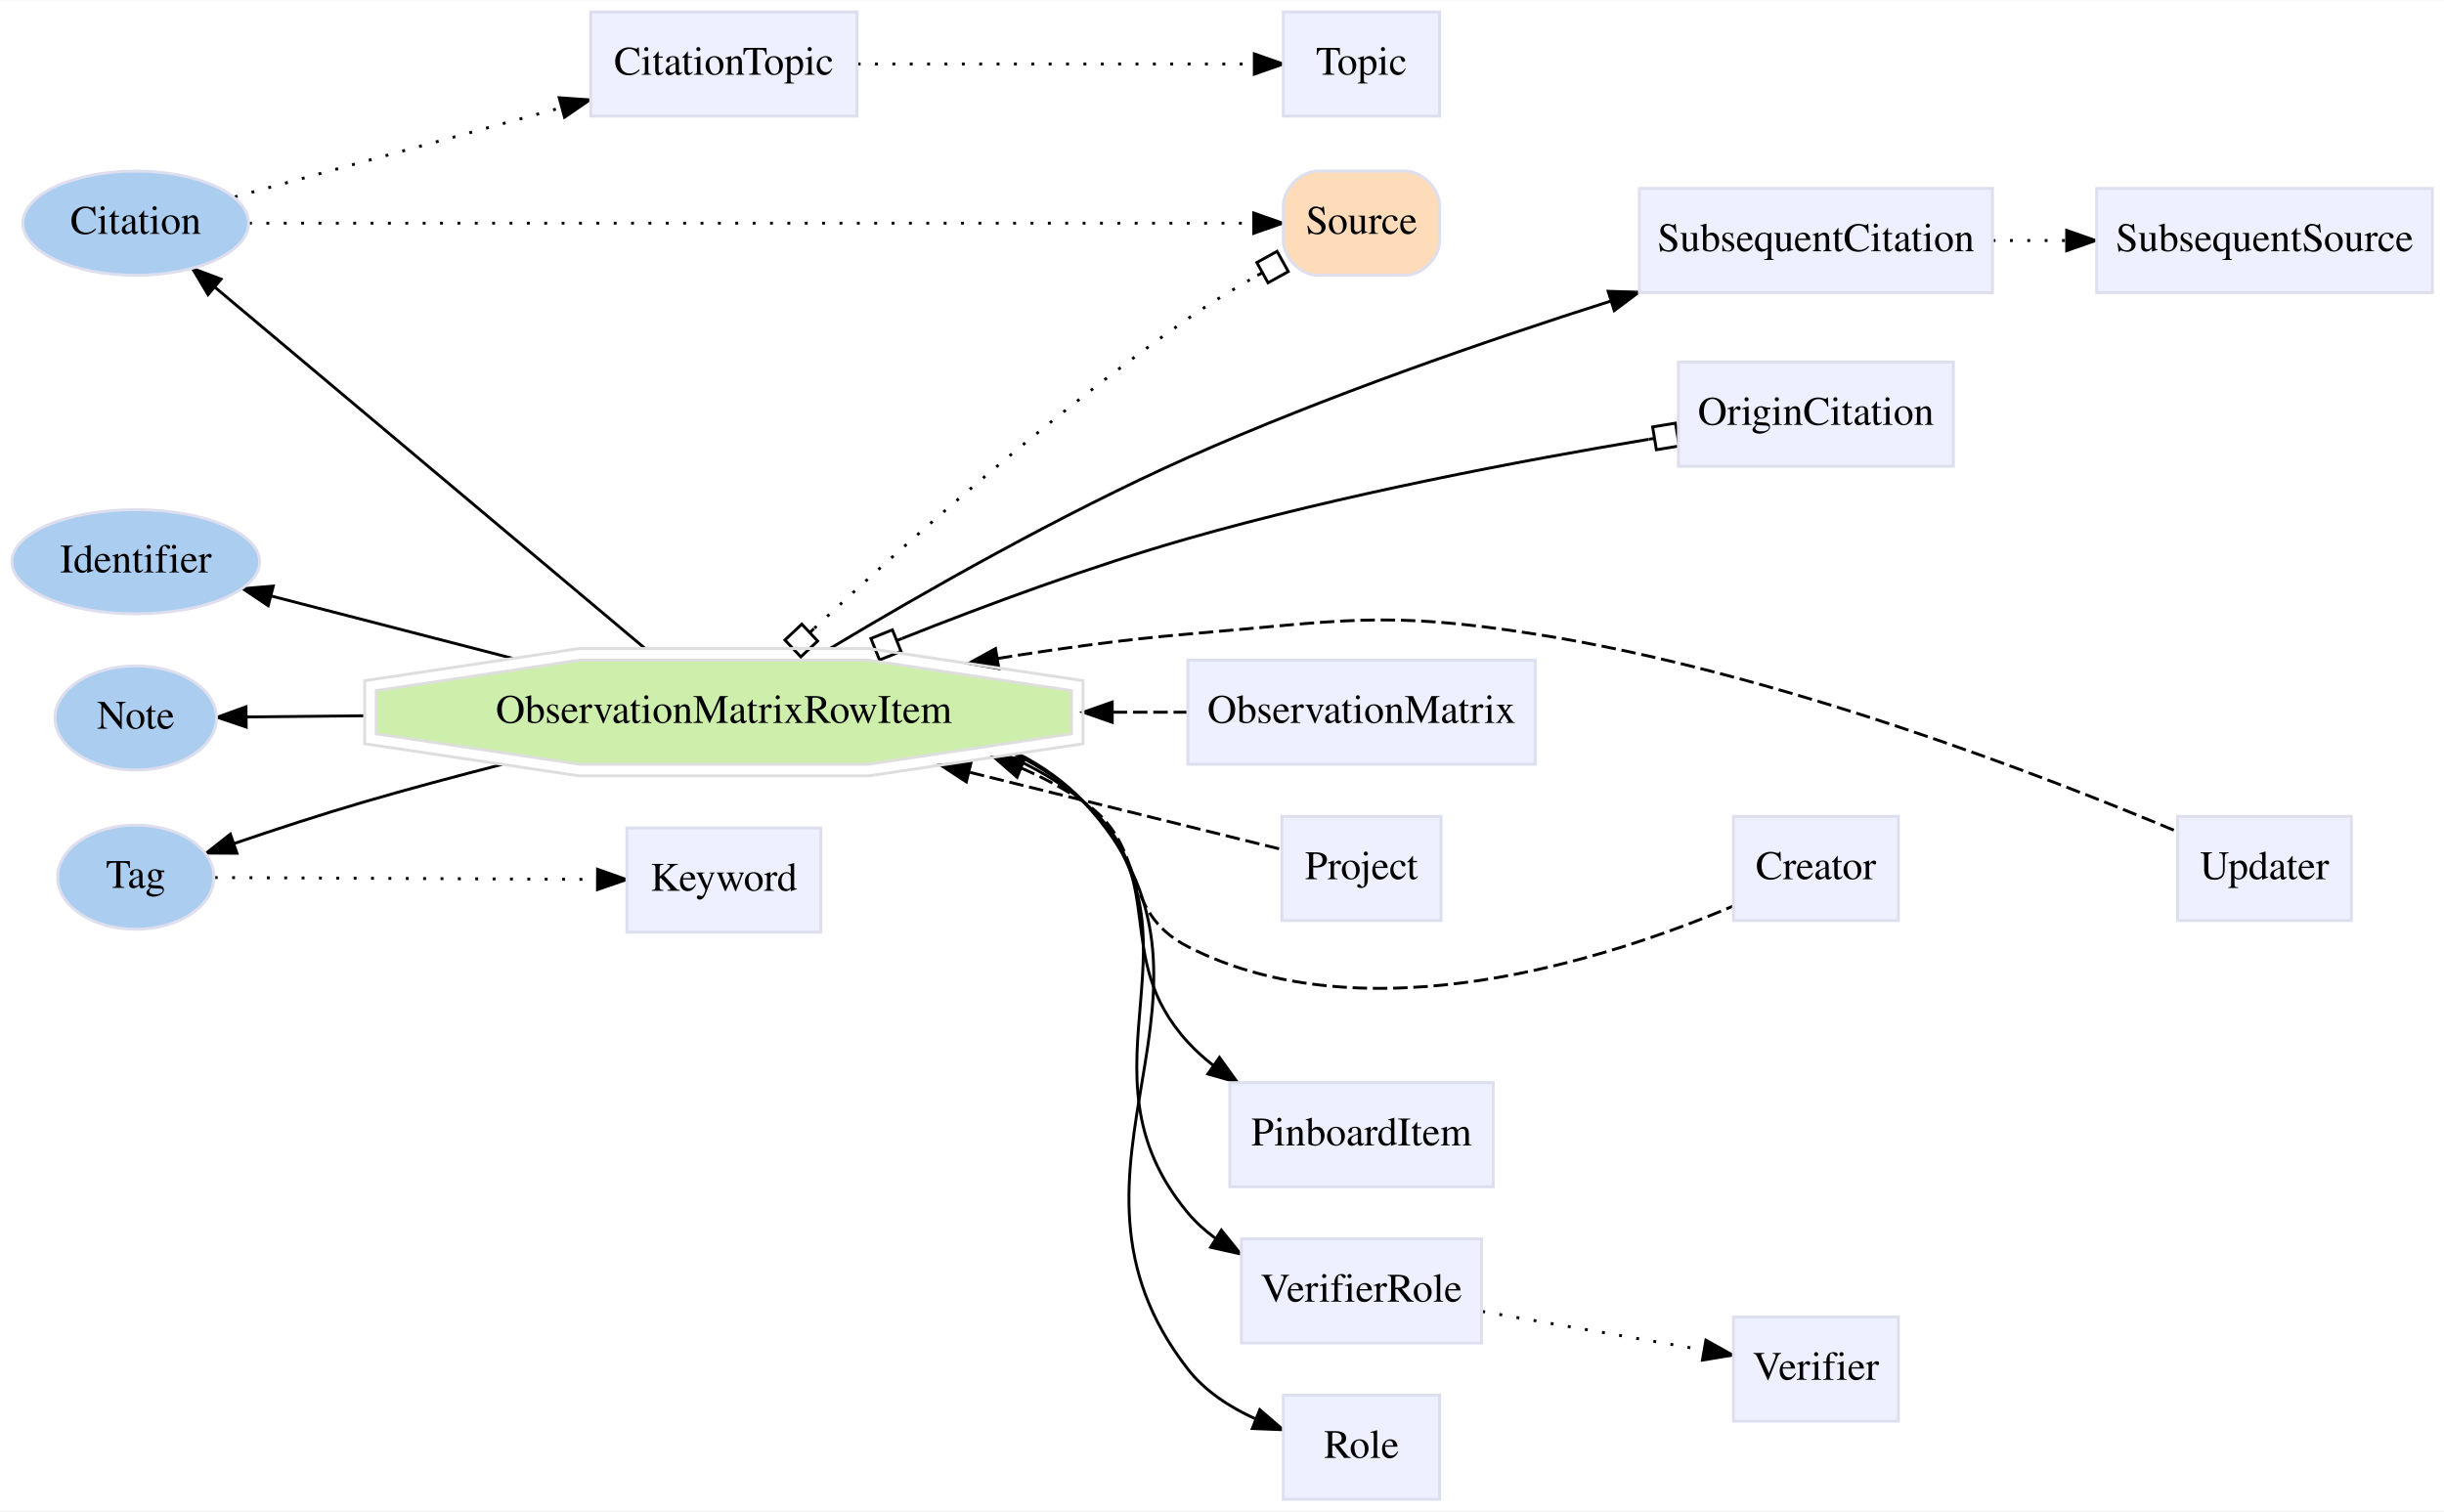
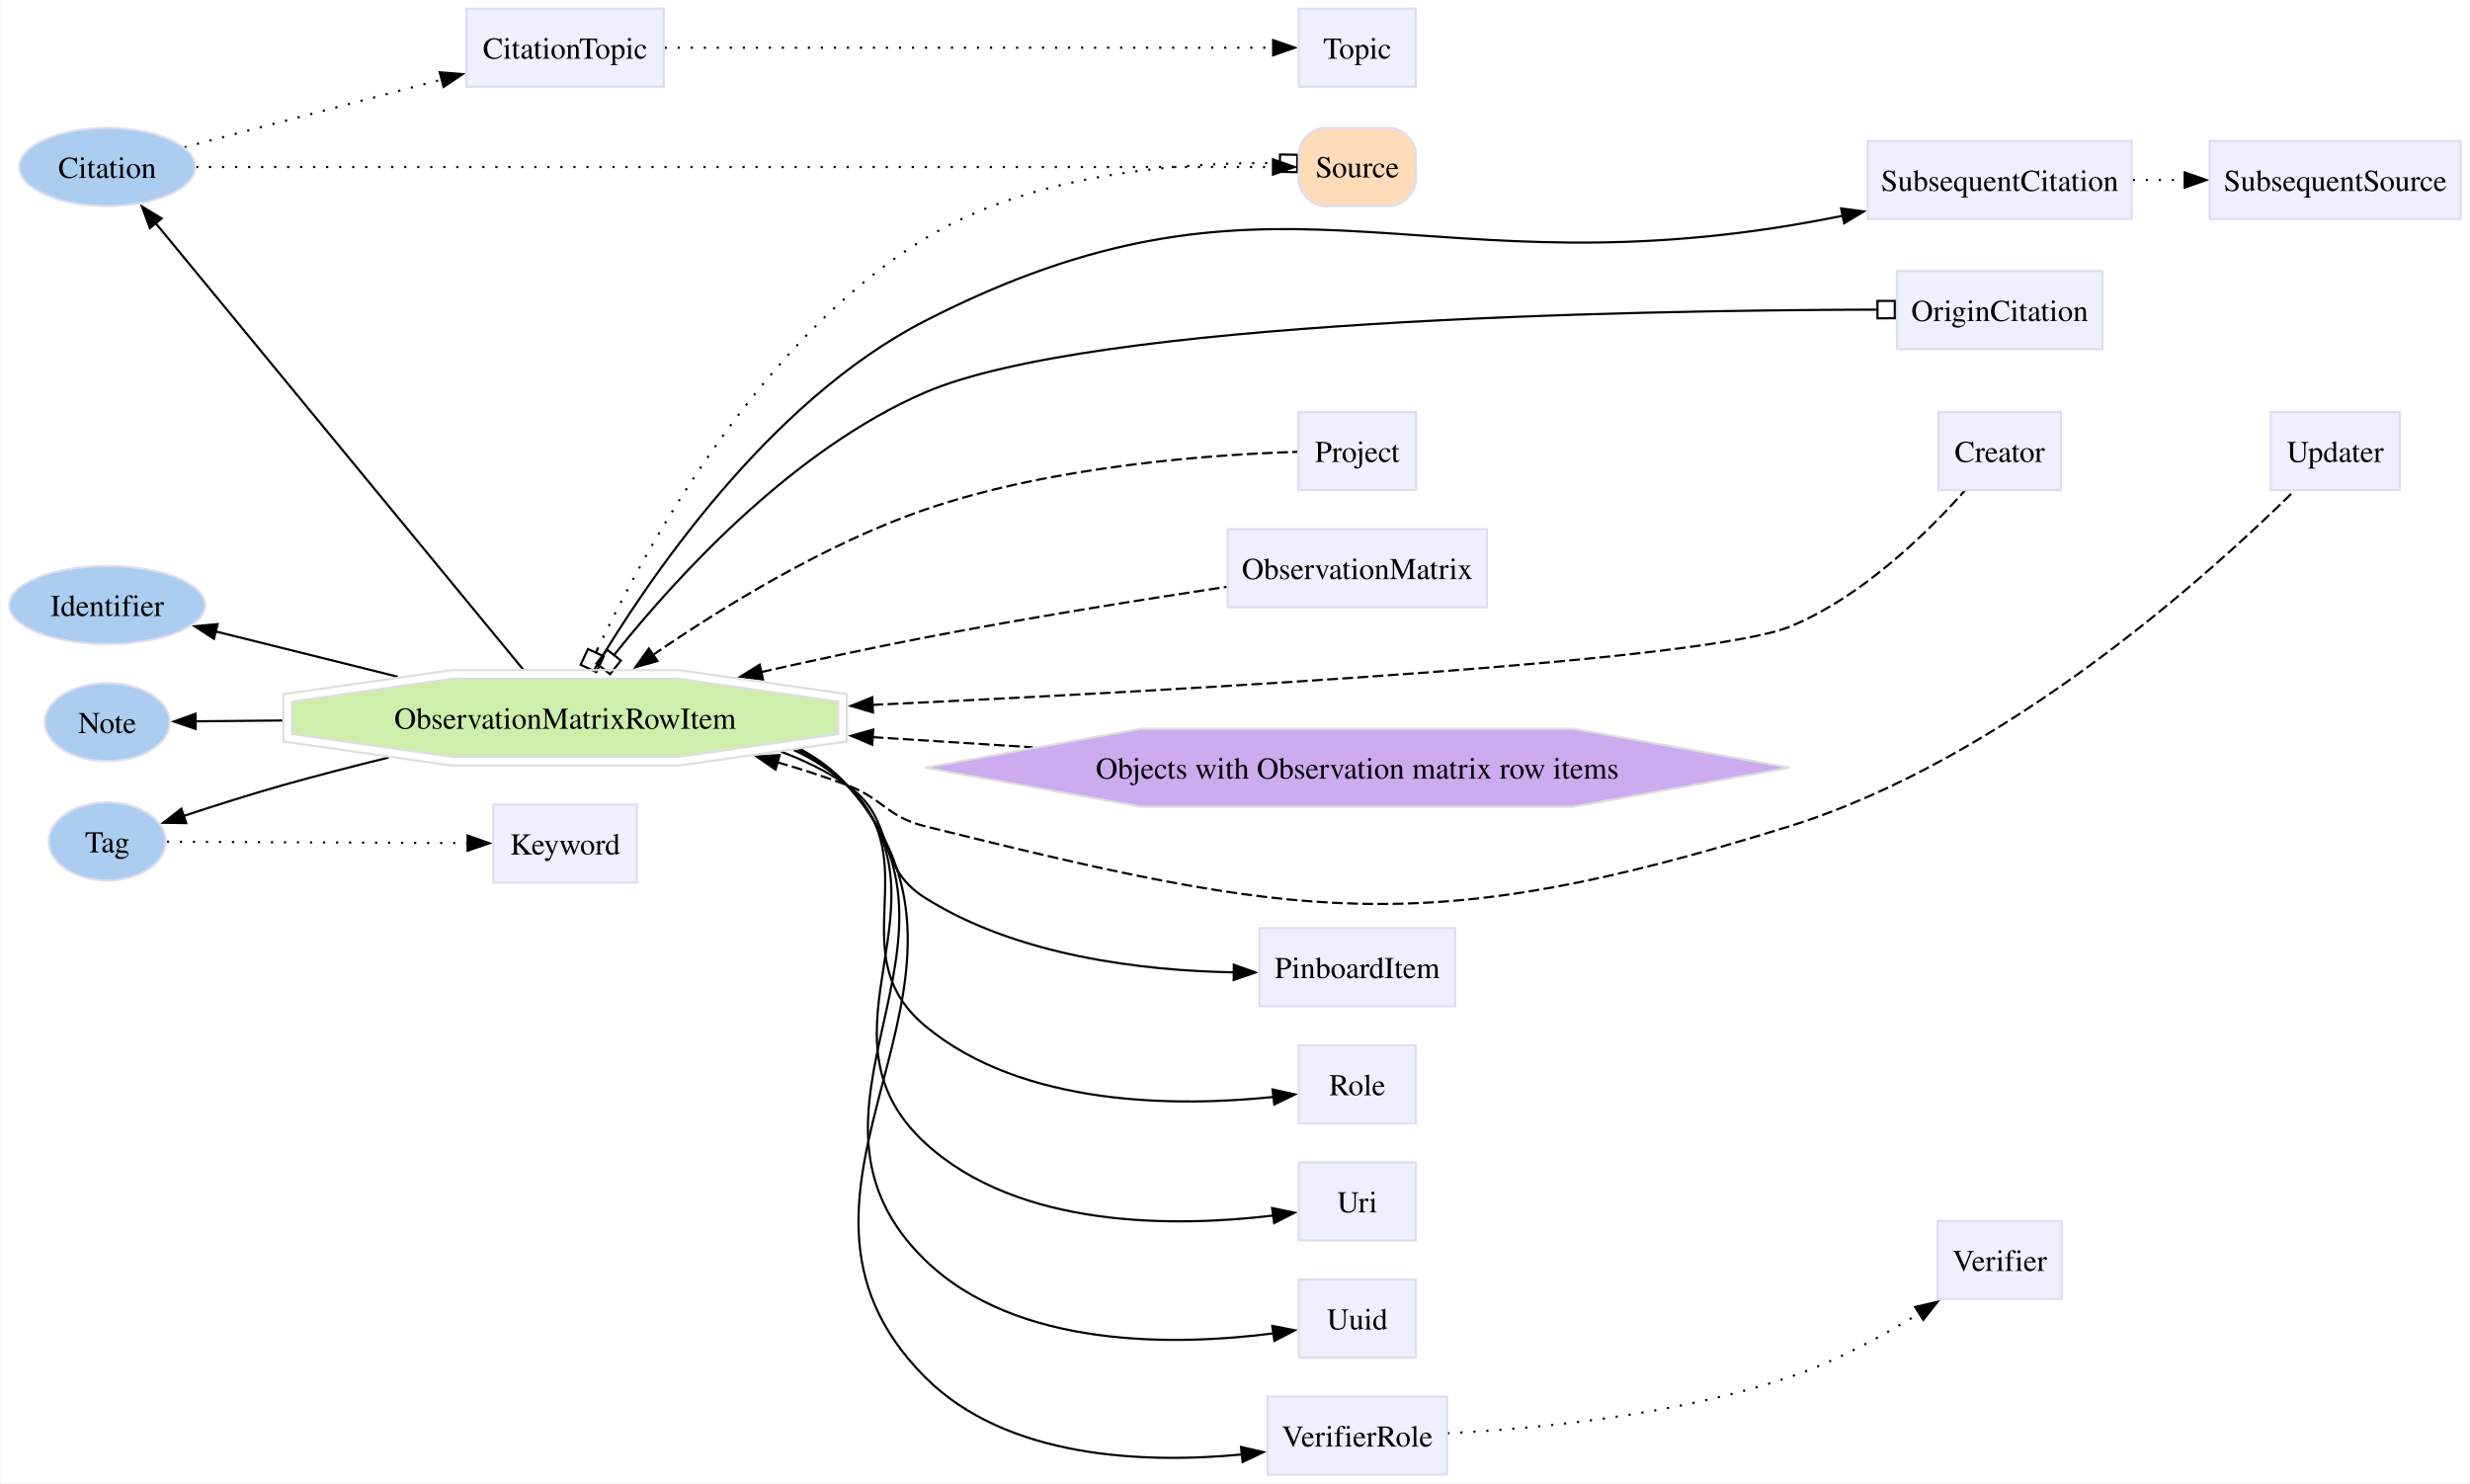
- <svg xmlns="http://www.w3.org/2000/svg" xmlns:xlink="http://www.w3.org/1999/xlink" width="844pt" height="522pt" viewBox="0.00 0.00 844.39 522.00">
-   <g id="graph0" class="graph" transform="scale(1 1) rotate(0) translate(4 518)">
-     <polygon fill="white" stroke="transparent" points="-4,4 -4,-518 840.39,-518 840.39,4 -4,4" />
+ <svg xmlns="http://www.w3.org/2000/svg" xmlns:xlink="http://www.w3.org/1999/xlink" width="1139pt" height="684pt" viewBox="0.00 0.00 1138.51 684.00">
+   <g id="graph0" class="graph" transform="scale(1 1) rotate(0) translate(4 680)">
+     <polygon fill="white" stroke="none" points="-4,4 -4,-680 1134.51,-680 1134.51,4 -4,4" />
    <g id="edge8" class="edge">
-       <path fill="none" stroke="black" stroke-dasharray="1,5" d="M82.04,-441C162.65,-441 349.4,-441 428.71,-441" />
-       <polygon fill="black" stroke="black" points="429.16,-444.5 439.16,-441 429.16,-437.5 429.16,-444.5" />
+       <path fill="none" stroke="black" stroke-dasharray="1,5" d="M86.15,-603C192.12,-603 479.4,-603 582.87,-603" />
+       <polygon fill="black" stroke="black" points="582.76,-606.5 592.76,-603 582.76,-599.5 582.76,-606.5" />
    </g>
    <g id="edge1" class="edge">
-       <path fill="none" stroke="black" stroke-dasharray="1,5" d="M77.12,-450.08C107.72,-458.45 153.73,-471.02 189.86,-480.9" />
-       <polygon fill="black" stroke="black" points="189.2,-484.35 199.77,-483.61 191.04,-477.6 189.2,-484.35" />
+       <path fill="none" stroke="black" stroke-dasharray="1,5" d="M80.75,-612.08C113.06,-620.58 161.88,-633.42 199.7,-643.36" />
+       <polygon fill="black" stroke="black" points="198.52,-646.67 209.08,-645.83 200.3,-639.9 198.52,-646.67" />
    </g>
    <g id="edge4" class="edge">
-       <path fill="none" stroke="black" stroke-dasharray="1,5" d="M70.2,-214.87C103.81,-214.7 162.41,-214.41 202.44,-214.21" />
-       <polygon fill="black" stroke="black" points="202.46,-217.71 212.45,-214.16 202.43,-210.71 202.46,-217.71" />
+       <path fill="none" stroke="black" stroke-dasharray="1,5" d="M72.7,-291.87C107.66,-291.71 169.69,-291.41 211.65,-291.21" />
+       <polygon fill="black" stroke="black" points="211.42,-294.71 221.4,-291.16 211.38,-287.71 211.42,-294.71" />
    </g>
    <g id="edge2" class="edge">
-       <path fill="none" stroke="black" d="M218.71,-294.16C180.12,-326.58 108.69,-386.58 70.16,-418.94" />
-       <polygon fill="black" stroke="black" points="67.87,-416.29 62.46,-425.4 72.37,-421.65 67.87,-416.29" />
+       <path fill="none" stroke="black" d="M237,-371.29C198.27,-418.33 108.37,-527.51 67.33,-577.35" />
+       <polygon fill="black" stroke="black" points="64.87,-574.83 61.22,-584.77 70.28,-579.28 64.87,-574.83" />
    </g>
    <g id="edge3" class="edge">
-       <path fill="none" stroke="black" d="M173.18,-290.59C145.36,-297.77 114.35,-305.79 89.68,-312.17" />
-       <polygon fill="black" stroke="black" points="88.67,-308.81 79.87,-314.7 90.42,-315.59 88.67,-308.81" />
+       <path fill="none" stroke="black" d="M179.21,-367.93C151.15,-374.91 120.14,-382.62 95.12,-388.84" />
+       <polygon fill="black" stroke="black" points="94.41,-385.41 85.55,-391.22 96.1,-392.2 94.41,-385.41" />
    </g>
    <g id="edge11" class="edge">
-       <path fill="none" stroke="black" d="M169.53,-253.97C153.7,-249.92 137.15,-245.49 121.79,-241 106.93,-236.66 90.65,-231.32 76.84,-226.61" />
-       <polygon fill="black" stroke="black" points="77.87,-223.26 67.27,-223.32 75.59,-229.88 77.87,-223.26" />
+       <path fill="none" stroke="black" d="M174.98,-330.69C158.84,-326.73 142.04,-322.4 126.42,-318 111.19,-313.71 94.52,-308.4 80.34,-303.71" />
+       <polygon fill="black" stroke="black" points="81.61,-300.44 71.01,-300.59 79.38,-307.08 81.61,-300.44" />
    </g>
    <g id="edge5" class="edge">
-       <path fill="none" stroke="black" d="M121.84,-270.77C107.25,-270.63 93.33,-270.49 81.39,-270.37" />
-       <polygon fill="black" stroke="black" points="81.06,-266.87 71.03,-270.27 80.99,-273.87 81.06,-266.87" />
+       <path fill="none" stroke="black" d="M126.31,-347.77C111.71,-347.63 97.79,-347.49 85.76,-347.38" />
+       <polygon fill="black" stroke="black" points="85.96,-343.88 75.93,-347.28 85.9,-350.88 85.96,-343.88" />
+     </g>
+     <g id="edge23" class="edge">
+       <path fill="none" stroke="black" stroke-dasharray="1,5" d="M271.22,-380.56C294.65,-429.82 346.98,-524.11 422.29,-570 472.34,-600.5 542.06,-605.19 584.12,-604.8" />
+       <polygon fill="none" stroke="black" points="263.51,-373.48 270.76,-370.1 274.14,-377.35 266.89,-380.73 263.51,-373.48" />
+       <polyline fill="none" stroke="black" points="270.52,-379.04 271.36,-380.85" />
+       <polygon fill="none" stroke="black" points="593.87,-600.61 594.02,-608.61 586.02,-608.77 585.87,-600.77 593.87,-600.61" />
+       <polyline fill="none" stroke="black" points="585.95,-604.77 583.95,-604.81" />
+     </g>
+     <g id="edge6" class="edge">
+       <path fill="none" stroke="black" d="M356.01,-333.35C366.73,-329.34 377.08,-324.31 386.29,-318 409.48,-302.11 398.52,-280.99 422.29,-266 464.91,-239.13 522.57,-232.39 564.74,-231.62" />
+       <polygon fill="black" stroke="black" points="564.71,-235.12 574.69,-231.56 564.66,-228.12 564.71,-235.12" />
+     </g>
+     <g id="edge7" class="edge">
+       <path fill="none" stroke="black" d="M361.83,-334.14C370.76,-329.94 379.11,-324.64 386.29,-318 424.36,-282.78 382.5,-240.26 422.29,-207 467.36,-169.33 539.38,-169.63 583.12,-174.18" />
+       <polygon fill="black" stroke="black" points="582.55,-177.64 592.89,-175.34 583.37,-170.69 582.55,-177.64" />
+     </g>
+     <g id="edge9" class="edge">
+       <path fill="none" stroke="black" d="M269.8,-371.2C293.56,-411.21 349.59,-494.74 422.29,-532 580.96,-613.31 645.09,-547.11 821.01,-576 828.99,-577.31 837.3,-578.86 845.55,-580.5" />
+       <polygon fill="black" stroke="black" points="844.74,-583.91 855.24,-582.5 846.15,-577.05 844.74,-583.91" />
+     </g>
+     <g id="edge13" class="edge">
+       <path fill="none" stroke="black" d="M363.46,-334.4C371.89,-330.12 379.69,-324.74 386.29,-318 438.8,-264.37 367.15,-203.92 422.29,-153 465.66,-112.96 538.78,-114.16 583.09,-119.51" />
+       <polygon fill="black" stroke="black" points="582.37,-122.94 592.74,-120.81 583.3,-116 582.37,-122.94" />
+     </g>
+     <g id="edge14" class="edge">
+       <path fill="none" stroke="black" d="M364.14,-334.6C372.38,-330.27 379.95,-324.83 386.29,-318 453.45,-245.75 351.59,-167.78 422.29,-99 464.72,-57.73 538.47,-59.42 583.1,-65.17" />
+       <polygon fill="black" stroke="black" points="582.43,-68.61 592.82,-66.57 583.42,-61.69 582.43,-68.61" />
+     </g>
+     <g id="edge15" class="edge">
+       <path fill="none" stroke="black" d="M364.67,-334.65C372.75,-330.31 380.13,-324.84 386.29,-318 468.18,-227.05 335.94,-131.72 422.29,-45 459.86,-7.28 523.48,-5.03 568.53,-9.31" />
+       <polygon fill="black" stroke="black" points="568.02,-12.78 578.34,-10.39 568.78,-5.82 568.02,-12.78" />
+     </g>
+     <g id="edge17" class="edge">
+       <path fill="none" stroke="black" stroke-dasharray="5,2" d="M398.07,-354.96C552.25,-362.21 782.88,-375.42 821.01,-391 854.29,-404.6 884.5,-434.32 901.77,-453.73" />
+       <polygon fill="black" stroke="black" points="398.3,-351.47 388.15,-354.5 397.98,-358.46 398.3,-351.47" />
+     </g>
+     <g id="edge18" class="edge">
+       <path fill="none" stroke="black" stroke-dasharray="5,2" d="M346.67,-370.07C371.13,-375.56 397.68,-381.26 422.29,-386 468.88,-394.97 521.95,-403.44 561.47,-409.41" />
+       <polygon fill="black" stroke="black" points="347.6,-366.7 337.08,-367.91 346.06,-373.52 347.6,-366.7" />
    </g>
    <g id="edge20" class="edge">
-       <path fill="none" stroke="black" stroke-dasharray="1,5" d="M277.38,-301.03C308.39,-329.97 358.66,-374.76 406.39,-408 413.87,-413.21 422.26,-418.31 430.3,-422.87" />
-       <polygon fill="none" stroke="black" points="267.19,-296.95 272.67,-291.12 278.5,-296.59 273.02,-302.43 267.19,-296.95" />
-       <polyline fill="none" stroke="black" points="275.76,-299.51 277.22,-300.88 " />
-       <polygon fill="none" stroke="black" points="441.1,-424.27 437.23,-431.27 430.23,-427.4 434.1,-420.4 441.1,-424.27" />
-       <polyline fill="none" stroke="black" points="432.16,-423.9 430.41,-422.93 " />
-     </g>
-     <g id="edge6" class="edge">
-       <path fill="none" stroke="black" d="M343.94,-257.04C353.51,-252.9 362.56,-247.64 370.39,-241 401.04,-214.98 379.23,-187.65 406.39,-158 409.06,-155.09 412.05,-152.38 415.24,-149.89" />
-       <polygon fill="black" stroke="black" points="417.32,-152.71 423.5,-144.1 413.3,-146.97 417.32,-152.71" />
-     </g>
-     <g id="edge7" class="edge">
-       <path fill="none" stroke="black" d="M347.64,-257.71C356.11,-253.4 363.9,-247.92 370.39,-241 430.96,-176.38 351.97,-114.88 406.39,-45 412.33,-37.36 420.93,-31.81 429.74,-27.81" />
-       <polygon fill="black" stroke="black" points="431.25,-30.97 439.26,-24.04 428.67,-24.46 431.25,-30.97" />
-     </g>
-     <g id="edge9" class="edge">
-       <path fill="none" stroke="black" d="M282.88,-294.09C314.59,-313.09 362.53,-340.44 406.39,-360 453.98,-381.22 509.56,-400.4 552.42,-414.05" />
-       <polygon fill="black" stroke="black" points="551.61,-417.46 562.2,-417.14 553.72,-410.79 551.61,-417.46" />
-     </g>
-     <g id="edge13" class="edge">
-       <path fill="none" stroke="black" d="M346.57,-257.55C355.36,-253.28 363.51,-247.86 370.39,-241 416.47,-195.01 364.7,-149.01 406.39,-99 409.15,-95.69 412.4,-92.77 415.93,-90.19" />
-       <polygon fill="black" stroke="black" points="417.97,-93.04 424.6,-84.78 414.26,-87.1 417.97,-93.04" />
-     </g>
-     <g id="edge15" class="edge">
-       <path fill="none" stroke="black" stroke-dasharray="5,2" d="M348.81,-252.72C356.41,-249.42 363.7,-245.54 370.39,-241 393.04,-225.62 382.02,-203.48 406.39,-191 467.94,-159.47 551.87,-186.82 594.73,-204.97" />
-       <polygon fill="black" stroke="black" points="347.4,-249.52 339.42,-256.48 350.01,-256.02 347.4,-249.52" />
+       <path fill="none" stroke="black" stroke-dasharray="5,2" d="M296.56,-377.78C328.7,-399.86 376.24,-429.16 422.29,-445 481.45,-465.34 555.49,-470.43 594.23,-471.65" />
+       <polygon fill="black" stroke="black" points="298.95,-375.19 288.75,-372.34 294.95,-380.93 298.95,-375.19" />
+     </g>
+     <g id="edge21" class="edge">
+       <path fill="none" stroke="black" stroke-dasharray="5,2" d="M354.18,-328.51C365.13,-325.37 376.04,-321.87 386.29,-318 403.22,-311.61 404.73,-303.35 422.29,-299 594.3,-256.39 651.83,-246.28 821.01,-299 920.45,-329.99 1015.26,-415.73 1053.68,-453.61" />
+       <polygon fill="black" stroke="black" points="353.4,-325.1 344.69,-331.13 355.26,-331.85 353.4,-325.1" />
+     </g>
+     <g id="edge22" class="edge">
+       <path fill="none" stroke="black" d="M280.06,-379.37C308.75,-415.11 361.76,-472.88 422.29,-499 499.55,-532.33 747.02,-536.92 859.85,-537.22" />
+       <polygon fill="none" stroke="black" points="270.81,-374.1 277.09,-369.14 282.05,-375.42 275.76,-380.38 270.81,-374.1" />
+       <polyline fill="none" stroke="black" points="278.91,-377.9 280.14,-379.47" />
+       <polygon fill="none" stroke="black" points="869.52,-533.24 869.51,-541.24 861.51,-541.23 861.52,-533.23 869.52,-533.24" />
+       <polyline fill="none" stroke="black" points="861.52,-537.23 859.52,-537.22" />
+     </g>
+     <g id="edge19" class="edge">
+       <path fill="none" stroke="black" stroke-dasharray="5,2" d="M398.14,-340.09C422.36,-338.55 447.6,-336.96 472.01,-335.41" />
+       <polygon fill="black" stroke="black" points="397.99,-336.59 388.23,-340.71 398.43,-343.58 397.99,-336.59" />
+     </g>
+     <g id="edge12" class="edge">
+       <path fill="none" stroke="black" stroke-dasharray="1,5" d="M302.27,-658C374.62,-658 515.67,-658 583.06,-658" />
+       <polygon fill="black" stroke="black" points="582.85,-661.5 592.85,-658 582.85,-654.5 582.85,-661.5" />
+     </g>
+     <g id="edge10" class="edge">
+       <path fill="none" stroke="black" stroke-dasharray="1,5" d="M979.26,-597C987.19,-597 995.37,-597 1003.42,-597" />
+       <polygon fill="black" stroke="black" points="1003.18,-600.5 1013.18,-597 1003.18,-593.5 1003.18,-600.5" />
    </g>
    <g id="edge16" class="edge">
-       <path fill="none" stroke="black" stroke-dasharray="5,2" d="M380.44,-272C389.37,-272 398.07,-272 406.29,-272" />
-       <polygon fill="black" stroke="black" points="380.27,-268.5 370.27,-272 380.27,-275.5 380.27,-268.5" />
-     </g>
-     <g id="edge17" class="edge">
-       <path fill="none" stroke="black" stroke-dasharray="5,2" d="M331.14,-251.21C369.44,-241.73 412.09,-231.18 438.83,-224.57" />
-       <polygon fill="black" stroke="black" points="329.86,-247.92 321,-253.72 331.54,-254.71 329.86,-247.92" />
-     </g>
-     <g id="edge18" class="edge">
-       <path fill="none" stroke="black" stroke-dasharray="5,2" d="M340.76,-290.57C362.24,-294.07 385.03,-297.2 406.39,-299 459.53,-303.47 473.7,-307.29 526.39,-299 609.39,-285.94 702.36,-249.98 748.37,-230.67" />
-       <polygon fill="black" stroke="black" points="341.11,-287.08 330.67,-288.88 339.95,-293.98 341.11,-287.08" />
-     </g>
-     <g id="edge19" class="edge">
-       <path fill="none" stroke="black" d="M307.69,-297.5C337.1,-309.18 373.18,-322.51 406.39,-332 459.59,-347.21 521.68,-358.96 565.59,-366.31" />
-       <polygon fill="none" stroke="black" points="296.9,-297.48 299.87,-290.06 307.3,-293.03 304.32,-300.46 296.9,-297.48" />
-       <polyline fill="none" stroke="black" points="305.81,-296.75 307.67,-297.49 " />
-       <polygon fill="none" stroke="black" points="576.16,-364 574.86,-371.89 566.97,-370.59 568.27,-362.7 576.16,-364" />
-       <polyline fill="none" stroke="black" points="567.62,-366.64 565.65,-366.32 " />
-     </g>
-     <g id="edge12" class="edge">
-       <path fill="none" stroke="black" stroke-dasharray="1,5" d="M292.32,-496C332.79,-496 391.35,-496 428.89,-496" />
-       <polygon fill="black" stroke="black" points="429.36,-499.5 439.36,-496 429.36,-492.5 429.36,-499.5" />
-     </g>
-     <g id="edge10" class="edge">
-       <path fill="none" stroke="black" stroke-dasharray="1,5" d="M684.42,-435C692.75,-435 701.36,-435 709.81,-435" />
-       <polygon fill="black" stroke="black" points="710.03,-438.5 720.03,-435 710.03,-431.5 710.03,-438.5" />
-     </g>
-     <g id="edge14" class="edge">
-       <path fill="none" stroke="black" stroke-dasharray="1,5" d="M508.11,-64.91C531.76,-60.79 561.35,-55.63 584.49,-51.6" />
-       <polygon fill="black" stroke="black" points="585.38,-55 594.63,-49.83 584.18,-48.1 585.38,-55" />
+       <path fill="none" stroke="black" stroke-dasharray="1,5" d="M663.18,-19.07C703.99,-21.17 768.3,-27.29 821.01,-45 841.9,-52.02 863.43,-63.68 880.79,-74.37" />
+       <polygon fill="black" stroke="black" points="878.88,-77.31 889.21,-79.7 882.63,-71.39 878.88,-77.31" />
    </g>
    <g id="node1" class="node">
      <g id="a_node1">
        <a xlink:href="/develop/Data/models.html#citation" xlink:title="Citation" target="_top">
-           <ellipse fill="#abcdef" stroke="#dddeee" cx="42.9" cy="-441" rx="38.99" ry="18" />
-           <text text-anchor="middle" x="42.9" y="-437.3" font-family="Times,serif" font-size="14.00">Citation</text>
+           <ellipse fill="#abcdef" stroke="#dddeee" cx="45.21" cy="-603" rx="40.6" ry="18" />
+           <text text-anchor="middle" x="45.21" y="-597.95" font-family="Times,serif" font-size="14.00">Citation</text>
        </a>
      </g>
    </g>
    <g id="node2" class="node">
      <g id="a_node2">
        <a xlink:href="/develop/Data/models.html#identifier" xlink:title="Identifier" target="_top">
-           <ellipse fill="#abcdef" stroke="#dddeee" cx="42.9" cy="-324" rx="42.79" ry="18" />
-           <text text-anchor="middle" x="42.9" y="-320.3" font-family="Times,serif" font-size="14.00">Identifier</text>
+           <ellipse fill="#abcdef" stroke="#dddeee" cx="45.21" cy="-401" rx="45.21" ry="18" />
+           <text text-anchor="middle" x="45.21" y="-395.95" font-family="Times,serif" font-size="14.00">Identifier</text>
        </a>
      </g>
    </g>
    <g id="node3" class="node">
      <g id="a_node3">
        <a xlink:href="/develop/Data/models.html#tag" xlink:title="Tag" target="_top">
-           <ellipse fill="#abcdef" stroke="#dddeee" cx="42.9" cy="-215" rx="27" ry="18" />
-           <text text-anchor="middle" x="42.9" y="-211.3" font-family="Times,serif" font-size="14.00">Tag</text>
+           <ellipse fill="#abcdef" stroke="#dddeee" cx="45.21" cy="-292" rx="27" ry="18" />
+           <text text-anchor="middle" x="45.21" y="-286.95" font-family="Times,serif" font-size="14.00">Tag</text>
        </a>
      </g>
    </g>
    <g id="node4" class="node">
      <g id="a_node4">
        <a xlink:href="/develop/Data/models.html#note" xlink:title="Note" target="_top">
-           <ellipse fill="#abcdef" stroke="#dddeee" cx="42.9" cy="-270" rx="27.9" ry="18" />
-           <text text-anchor="middle" x="42.9" y="-266.3" font-family="Times,serif" font-size="14.00">Note</text>
+           <ellipse fill="#abcdef" stroke="#dddeee" cx="45.21" cy="-347" rx="28.83" ry="18" />
+           <text text-anchor="middle" x="45.21" y="-341.95" font-family="Times,serif" font-size="14.00">Note</text>
        </a>
      </g>
    </g>
    <g id="node5" class="node">
      <g id="a_node5">
        <a xlink:href="/develop/Data/models.html#source" xlink:title="Source" target="_top">
-           <path fill="#fedcba" stroke="#dddeee" d="M451.39,-423C451.39,-423 481.39,-423 481.39,-423 487.39,-423 493.39,-429 493.39,-435 493.39,-435 493.39,-447 493.39,-447 493.39,-453 487.39,-459 481.39,-459 481.39,-459 451.39,-459 451.39,-459 445.39,-459 439.39,-453 439.39,-447 439.39,-447 439.39,-435 439.39,-435 439.39,-429 445.39,-423 451.39,-423" />
-           <text text-anchor="middle" x="466.39" y="-437.3" font-family="Times,serif" font-size="14.00">Source</text>
+           <path fill="#fedcba" stroke="#dddeee" d="M606.65,-585C606.65,-585 636.65,-585 636.65,-585 642.65,-585 648.65,-591 648.65,-597 648.65,-597 648.65,-609 648.65,-609 648.65,-615 642.65,-621 636.65,-621 636.65,-621 606.65,-621 606.65,-621 600.65,-621 594.65,-615 594.65,-609 594.65,-609 594.65,-597 594.65,-597 594.65,-591 600.65,-585 606.65,-585" />
+           <text text-anchor="middle" x="621.65" y="-598.2" font-family="Times,serif" font-size="14.00">Source</text>
        </a>
      </g>
    </g>
    <g id="node6" class="node">
      <g id="a_node6">
        <a xlink:href="/develop/Data/models.html#observation-matrix-row-item" xlink:title="ObservationMatrixRowItem" target="_top">
-           <polygon fill="#cdefab" stroke="#dedede" points="366.19,-264.54 366.19,-279.46 295.84,-290 196.34,-290 125.99,-279.46 125.99,-264.54 196.34,-254 295.84,-254 366.19,-264.54" />
-           <polygon fill="none" stroke="#dedede" points="370.18,-261.1 370.18,-282.9 296.13,-294 196.04,-294 121.99,-282.9 121.99,-261.1 196.04,-250 296.13,-250 370.18,-261.1" />
-           <text text-anchor="middle" x="246.09" y="-268.3" font-family="Times,serif" font-size="14.00">ObservationMatrixRowItem</text>
+           <polygon fill="#cdefab" stroke="#dedede" points="382.29,-341.54 382.29,-356.46 308.52,-367 204.19,-367 130.42,-356.46 130.42,-341.54 204.19,-331 308.52,-331 382.29,-341.54" />
+           <polygon fill="none" stroke="#dedede" points="386.29,-338.08 386.29,-359.92 308.81,-371 203.91,-371 126.42,-359.92 126.42,-338.08 203.91,-327 308.81,-327 386.29,-338.08" />
+           <text text-anchor="middle" x="256.36" y="-343.95" font-family="Times,serif" font-size="14.00">ObservationMatrixRowItem</text>
        </a>
      </g>
    </g>
    <g id="node7" class="node">
      <g id="a_node7">
        <a xlink:href="/develop/Data/models.html#citation-topic" xlink:title="CitationTopic" target="_top">
-           <polygon fill="#eeefff" stroke="#dddeee" points="292.09,-514 200.09,-514 200.09,-478 292.09,-478 292.09,-514" />
-           <text text-anchor="middle" x="246.09" y="-492.3" font-family="Times,serif" font-size="14.00">CitationTopic</text>
+           <polygon fill="#eeefff" stroke="#dddeee" points="301.86,-676 210.86,-676 210.86,-640 301.86,-640 301.86,-676" />
+           <text text-anchor="middle" x="256.36" y="-652.95" font-family="Times,serif" font-size="14.00">CitationTopic</text>
        </a>
      </g>
    </g>
    <g id="node8" class="node">
      <g id="a_node8">
        <a xlink:href="/develop/Data/models.html#keyword" xlink:title="Keyword" target="_top">
-           <polygon fill="#eeefff" stroke="#dddeee" points="279.59,-232 212.59,-232 212.59,-196 279.59,-196 279.59,-232" />
-           <text text-anchor="middle" x="246.09" y="-210.3" font-family="Times,serif" font-size="14.00">Keyword</text>
+           <polygon fill="#eeefff" stroke="#dddeee" points="289.48,-309 223.23,-309 223.23,-273 289.48,-273 289.48,-309" />
+           <text text-anchor="middle" x="256.36" y="-285.95" font-family="Times,serif" font-size="14.00">Keyword</text>
        </a>
      </g>
    </g>
    <g id="node9" class="node">
      <g id="a_node9">
        <a xlink:href="/develop/Data/models.html#pinboard-item" xlink:title="PinboardItem" target="_top">
-           <polygon fill="#eeefff" stroke="#dddeee" points="511.89,-144 420.89,-144 420.89,-108 511.89,-108 511.89,-144" />
-           <text text-anchor="middle" x="466.39" y="-122.3" font-family="Times,serif" font-size="14.00">PinboardItem</text>
+           <polygon fill="#eeefff" stroke="#dddeee" points="666.78,-252 576.53,-252 576.53,-216 666.78,-216 666.78,-252" />
+           <text text-anchor="middle" x="621.65" y="-228.95" font-family="Times,serif" font-size="14.00">PinboardItem</text>
        </a>
      </g>
    </g>
    <g id="node10" class="node">
      <g id="a_node10">
        <a xlink:href="/develop/Data/models.html#role" xlink:title="Role" target="_top">
-           <polygon fill="#eeefff" stroke="#dddeee" points="493.39,-36 439.39,-36 439.39,0 493.39,0 493.39,-36" />
-           <text text-anchor="middle" x="466.39" y="-14.3" font-family="Times,serif" font-size="14.00">Role</text>
+           <polygon fill="#eeefff" stroke="#dddeee" points="648.65,-198 594.65,-198 594.65,-162 648.65,-162 648.65,-198" />
+           <text text-anchor="middle" x="621.65" y="-174.95" font-family="Times,serif" font-size="14.00">Role</text>
        </a>
      </g>
    </g>
    <g id="node11" class="node">
      <g id="a_node11">
        <a xlink:href="/develop/Data/models.html#subsequent-citation" xlink:title="SubsequentCitation" target="_top">
-           <polygon fill="#eeefff" stroke="#dddeee" points="684.39,-453 562.39,-453 562.39,-417 684.39,-417 684.39,-453" />
-           <text text-anchor="middle" x="623.39" y="-431.3" font-family="Times,serif" font-size="14.00">SubsequentCitation</text>
+           <polygon fill="#eeefff" stroke="#dddeee" points="978.76,-615 857.01,-615 857.01,-579 978.76,-579 978.76,-615" />
+           <text text-anchor="middle" x="917.89" y="-591.95" font-family="Times,serif" font-size="14.00">SubsequentCitation</text>
        </a>
      </g>
    </g>
    <g id="node12" class="node">
      <g id="a_node12">
        <a xlink:href="/develop/Data/models.html#subsequent-source" xlink:title="SubsequentSource" target="_top">
-           <polygon fill="#eeefff" stroke="#dddeee" points="836.39,-453 720.39,-453 720.39,-417 836.39,-417 836.39,-453" />
-           <text text-anchor="middle" x="778.39" y="-431.3" font-family="Times,serif" font-size="14.00">SubsequentSource</text>
+           <polygon fill="#eeefff" stroke="#dddeee" points="1130.51,-615 1014.76,-615 1014.76,-579 1130.51,-579 1130.51,-615" />
+           <text text-anchor="middle" x="1072.64" y="-591.95" font-family="Times,serif" font-size="14.00">SubsequentSource</text>
        </a>
      </g>
    </g>
    <g id="node13" class="node">
      <g id="a_node13">
        <a xlink:href="/develop/Data/models.html#topic" xlink:title="Topic" target="_top">
-           <polygon fill="#eeefff" stroke="#dddeee" points="493.39,-514 439.39,-514 439.39,-478 493.39,-478 493.39,-514" />
-           <text text-anchor="middle" x="466.39" y="-492.3" font-family="Times,serif" font-size="14.00">Topic</text>
+           <polygon fill="#eeefff" stroke="#dddeee" points="648.65,-676 594.65,-676 594.65,-640 648.65,-640 648.65,-676" />
+           <text text-anchor="middle" x="621.65" y="-652.95" font-family="Times,serif" font-size="14.00">Topic</text>
        </a>
      </g>
    </g>
    <g id="node14" class="node">
      <g id="a_node14">
-         <a xlink:href="/develop/Data/models.html#verifier-role" xlink:title="VerifierRole" target="_top">
-           <polygon fill="#eeefff" stroke="#dddeee" points="507.89,-90 424.89,-90 424.89,-54 507.89,-54 507.89,-90" />
-           <text text-anchor="middle" x="466.39" y="-68.3" font-family="Times,serif" font-size="14.00">VerifierRole</text>
+         <a xlink:href="/develop/Data/models.html#uri" xlink:title="Uri" target="_top">
+           <polygon fill="#eeefff" stroke="#dddeee" points="648.65,-144 594.65,-144 594.65,-108 648.65,-108 648.65,-144" />
+           <text text-anchor="middle" x="621.65" y="-120.95" font-family="Times,serif" font-size="14.00">Uri</text>
        </a>
      </g>
    </g>
    <g id="node15" class="node">
      <g id="a_node15">
-         <a xlink:href="/develop/Data/models.html#verifier" xlink:title="Verifier" target="_top">
-           <polygon fill="#eeefff" stroke="#dddeee" points="651.89,-63 594.89,-63 594.89,-27 651.89,-27 651.89,-63" />
-           <text text-anchor="middle" x="623.39" y="-41.3" font-family="Times,serif" font-size="14.00">Verifier</text>
+         <a xlink:href="/develop/Data/models.html#uuid" xlink:title="Uuid" target="_top">
+           <polygon fill="#eeefff" stroke="#dddeee" points="648.65,-90 594.65,-90 594.65,-54 648.65,-54 648.65,-90" />
+           <text text-anchor="middle" x="621.65" y="-66.95" font-family="Times,serif" font-size="14.00">Uuid</text>
        </a>
      </g>
    </g>
    <g id="node16" class="node">
      <g id="a_node16">
-         <a xlink:href="/develop/Data/models.html#creator" xlink:title="Creator" target="_top">
-           <polygon fill="#eeefff" stroke="#dddeee" points="651.89,-236 594.89,-236 594.89,-200 651.89,-200 651.89,-236" />
-           <text text-anchor="middle" x="623.39" y="-214.3" font-family="Times,serif" font-size="14.00">Creator</text>
+         <a xlink:href="/develop/Data/models.html#verifier-role" xlink:title="VerifierRole" target="_top">
+           <polygon fill="#eeefff" stroke="#dddeee" points="663.03,-36 580.28,-36 580.28,0 663.03,0 663.03,-36" />
+           <text text-anchor="middle" x="621.65" y="-12.95" font-family="Times,serif" font-size="14.00">VerifierRole</text>
        </a>
      </g>
    </g>
    <g id="node17" class="node">
      <g id="a_node17">
-         <a xlink:href="/develop/Data/models.html#observation-matrix" xlink:title="ObservationMatrix" target="_top">
-           <polygon fill="#eeefff" stroke="#dddeee" points="526.39,-290 406.39,-290 406.39,-254 526.39,-254 526.39,-290" />
-           <text text-anchor="middle" x="466.39" y="-268.3" font-family="Times,serif" font-size="14.00">ObservationMatrix</text>
+         <a xlink:href="/develop/Data/models.html#verifier" xlink:title="Verifier" target="_top">
+           <polygon fill="#eeefff" stroke="#dddeee" points="946.51,-117 889.26,-117 889.26,-81 946.51,-81 946.51,-117" />
+           <text text-anchor="middle" x="917.89" y="-93.95" font-family="Times,serif" font-size="14.00">Verifier</text>
        </a>
      </g>
    </g>
    <g id="node18" class="node">
      <g id="a_node18">
-         <a xlink:href="/develop/Data/models.html#project" xlink:title="Project" target="_top">
-           <polygon fill="#eeefff" stroke="#dddeee" points="493.89,-236 438.89,-236 438.89,-200 493.89,-200 493.89,-236" />
-           <text text-anchor="middle" x="466.39" y="-214.3" font-family="Times,serif" font-size="14.00">Project</text>
+         <a xlink:href="/develop/Data/models.html#creator" xlink:title="Creator" target="_top">
+           <polygon fill="#eeefff" stroke="#dddeee" points="946.14,-490 889.64,-490 889.64,-454 946.14,-454 946.14,-490" />
+           <text text-anchor="middle" x="917.89" y="-466.95" font-family="Times,serif" font-size="14.00">Creator</text>
        </a>
      </g>
    </g>
    <g id="node19" class="node">
      <g id="a_node19">
-         <a xlink:href="/develop/Data/models.html#updater" xlink:title="Updater" target="_top">
-           <polygon fill="#eeefff" stroke="#dddeee" points="808.39,-236 748.39,-236 748.39,-200 808.39,-200 808.39,-236" />
-           <text text-anchor="middle" x="778.39" y="-214.3" font-family="Times,serif" font-size="14.00">Updater</text>
+         <a xlink:href="/develop/Data/models.html#observation-matrix" xlink:title="ObservationMatrix" target="_top">
+           <polygon fill="#eeefff" stroke="#dddeee" points="681.4,-436 561.9,-436 561.9,-400 681.4,-400 681.4,-436" />
+           <text text-anchor="middle" x="621.65" y="-412.95" font-family="Times,serif" font-size="14.00">ObservationMatrix</text>
        </a>
      </g>
    </g>
    <g id="node20" class="node">
      <g id="a_node20">
+         <a xlink:href="/develop/Data/models.html#project" xlink:title="Project" target="_top">
+           <polygon fill="#eeefff" stroke="#dddeee" points="648.78,-490 594.53,-490 594.53,-454 648.78,-454 648.78,-490" />
+           <text text-anchor="middle" x="621.65" y="-466.95" font-family="Times,serif" font-size="14.00">Project</text>
+         </a>
+       </g>
+     </g>
+     <g id="node21" class="node">
+       <g id="a_node21">
+         <a xlink:href="/develop/Data/models.html#updater" xlink:title="Updater" target="_top">
+           <polygon fill="#eeefff" stroke="#dddeee" points="1102.39,-490 1042.89,-490 1042.89,-454 1102.39,-454 1102.39,-490" />
+           <text text-anchor="middle" x="1072.64" y="-466.95" font-family="Times,serif" font-size="14.00">Updater</text>
+         </a>
+       </g>
+     </g>
+     <g id="node22" class="node">
+       <g id="a_node22">
        <a xlink:href="/develop/Data/models.html#origin-citation" xlink:title="OriginCitation" target="_top">
-           <polygon fill="#eeefff" stroke="#dddeee" points="670.89,-393 575.89,-393 575.89,-357 670.89,-357 670.89,-393" />
-           <text text-anchor="middle" x="623.39" y="-371.3" font-family="Times,serif" font-size="14.00">OriginCitation</text>
+           <polygon fill="#eeefff" stroke="#dddeee" points="965.26,-555 870.51,-555 870.51,-519 965.26,-519 965.26,-555" />
+           <text text-anchor="middle" x="917.89" y="-531.95" font-family="Times,serif" font-size="14.00">OriginCitation</text>
+         </a>
+       </g>
+     </g>
+     <g id="node23" class="node">
+       <g id="a_node23">
+         <a xlink:href="/develop/Data/models.html#objects with observation matrix row item" xlink:title="Objects with Observation matrix row items" target="_top">
+           <polygon fill="#cdabef" stroke="#dedede" points="821.01,-326 721.33,-344 521.97,-344 422.29,-326 521.97,-308 721.33,-308 821.01,-326" />
+           <text text-anchor="middle" x="621.65" y="-320.95" font-family="Times,serif" font-size="14.00">Objects with Observation matrix row items</text>
        </a>
      </g>
    </g>
  </g>
</svg>
